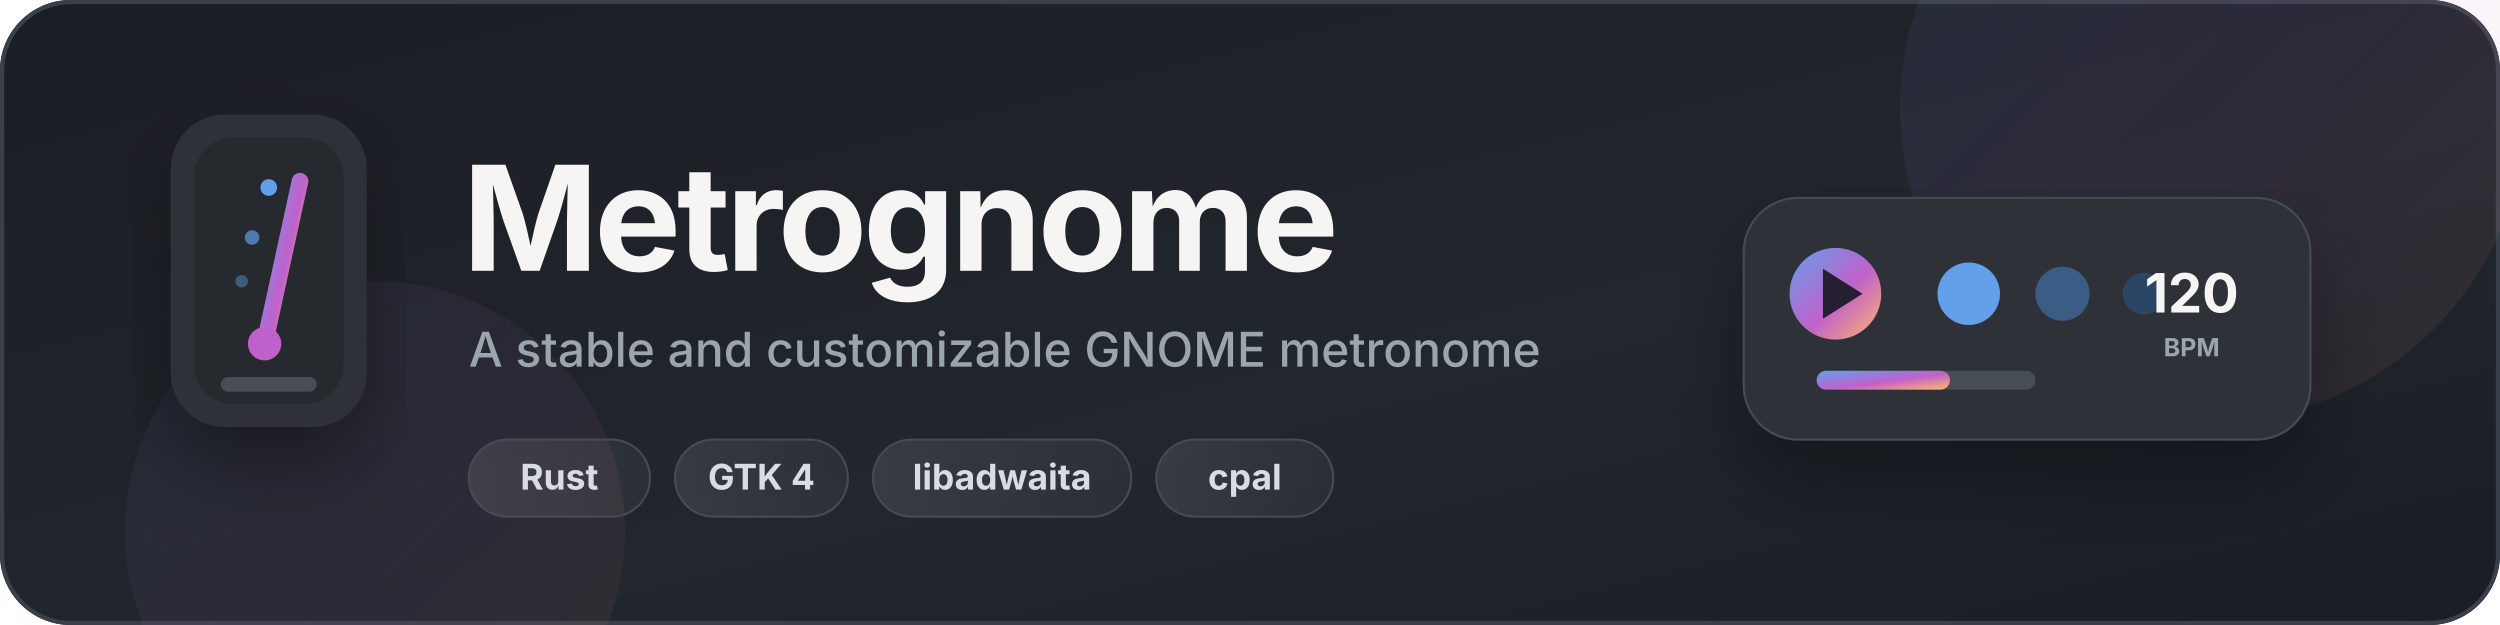
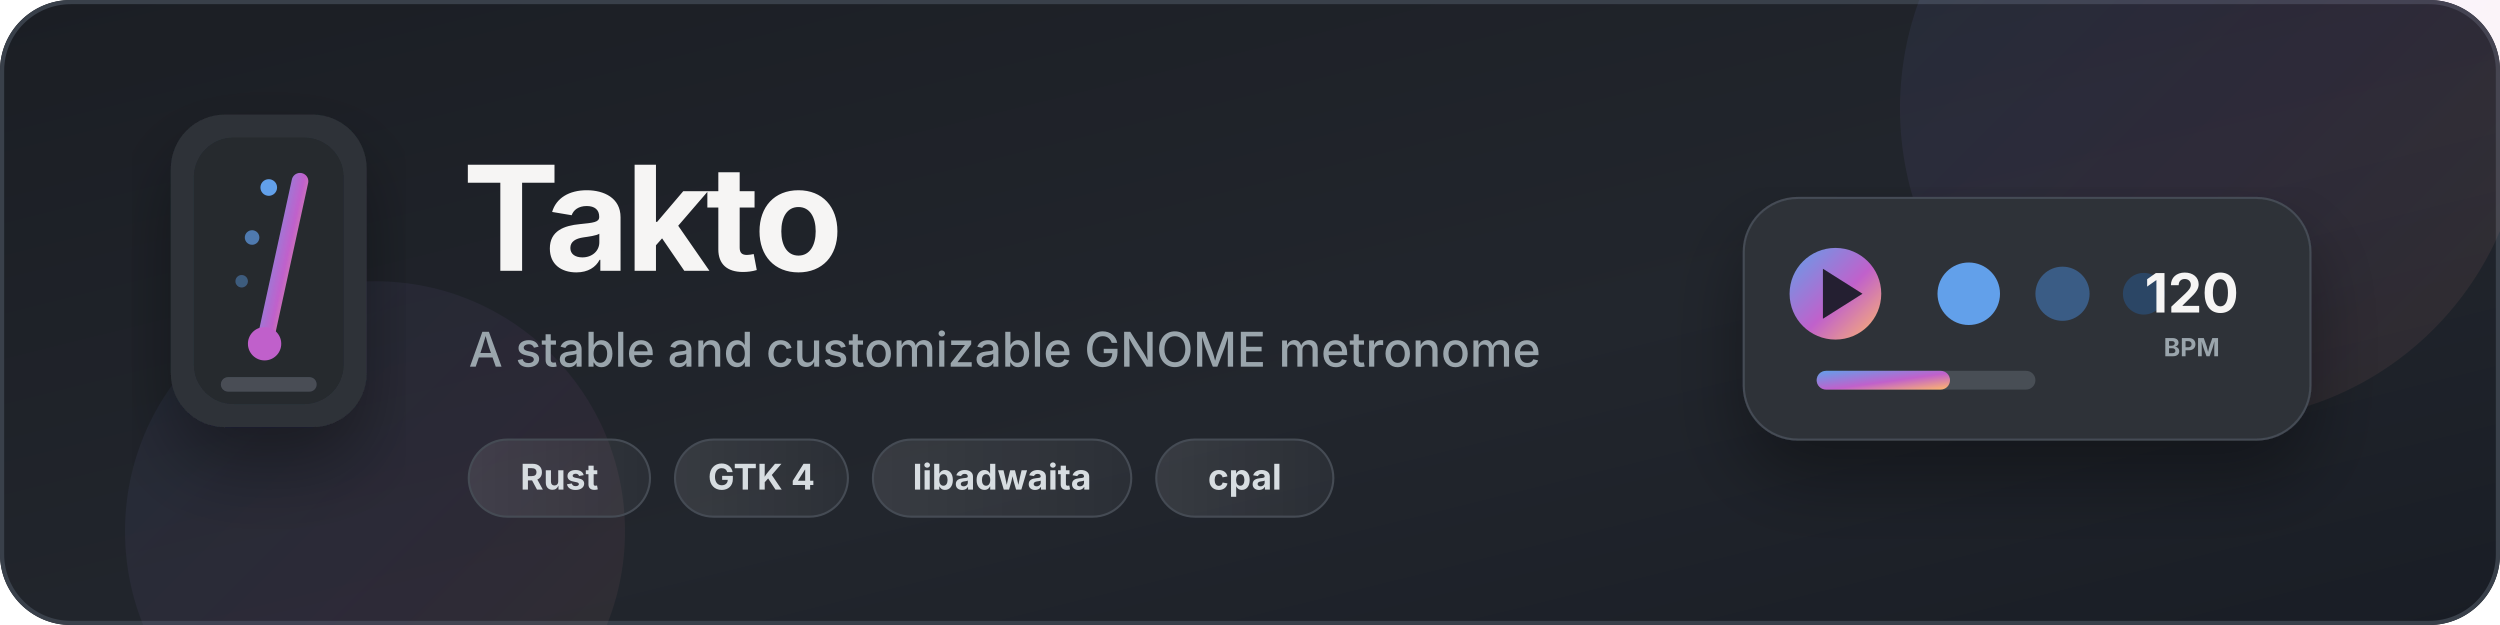
<svg xmlns="http://www.w3.org/2000/svg" viewBox="0 0 1200 300" role="img" aria-labelledby="title description">
  <defs>
    <linearGradient id="surface" x1="0" y1="0" x2="1" y2="1">
      <stop offset="0" stop-color="#1b1e24" />
      <stop offset=".58" stop-color="#22262d" />
      <stop offset="1" stop-color="#191d25" />
    </linearGradient>
    <linearGradient id="accent" x1="0" y1="0" x2="1" y2="1">
      <stop offset="0" stop-color="#62a0ea" />
      <stop offset=".55" stop-color="#c061cb" />
      <stop offset="1" stop-color="#ffb86b" />
    </linearGradient>
    <linearGradient id="chip" x1="0" y1="0" x2="1" y2="0">
      <stop offset="0" stop-color="#ffffff" stop-opacity=".10" />
      <stop offset="1" stop-color="#ffffff" stop-opacity=".045" />
    </linearGradient>
    <filter id="soft-shadow" x="-20%" y="-20%" width="140%" height="180%">
      <feDropShadow dx="0" dy="18" stdDeviation="18" flood-color="#000000" flood-opacity=".35" />
    </filter>
  </defs>
  <rect width="1200" height="300" rx="34" fill="url(#surface)" />
  <rect x="1" y="1" width="1198" height="298" rx="33" fill="none" stroke="#39404a" stroke-width="2" />
  <circle cx="1062" cy="52" r="150" fill="url(#accent)" opacity=".08" />
  <circle cx="180" cy="255" r="120" fill="url(#accent)" opacity=".07" />
  <g transform="translate(82 55)" filter="url(#soft-shadow)">
    <rect width="94" height="150" rx="26" fill="#2e3339" />
    <rect x="11" y="11" width="72" height="128" rx="19" fill="#25292e" />
    <path d="M62 32 45 110" stroke="url(#accent)" stroke-width="8" stroke-linecap="round" />
    <circle cx="45" cy="110" r="8" fill="#c061cb" />
    <rect x="24" y="126" width="46" height="7" rx="3.5" fill="#484e55" />
    <circle cx="47" cy="35" r="4" fill="#62a0ea" />
    <circle cx="39" cy="59" r="3.5" fill="#62a0ea" opacity=".68" />
    <circle cx="34" cy="80" r="3" fill="#62a0ea" opacity=".42" />
  </g>
  <g fill="#f6f5f4">
-     <text x="222" y="130" font-family="Inter, system-ui, sans-serif" font-size="70" font-weight="750" letter-spacing="-2">Metrognome</text>
+     <text x="222" y="130" font-family="Inter, system-ui, sans-serif" font-size="70" font-weight="750" letter-spacing="-2">Takto</text>
    <text x="225" y="176" font-family="Inter, system-ui, sans-serif" font-size="23" font-weight="450" fill="#9aa5ac">A stable and customizable GNOME metronome</text>
  </g>
  <g font-family="Inter, system-ui, sans-serif" font-size="17" font-weight="650">
    <g transform="translate(225 211)">
      <rect width="87" height="37" rx="18.5" fill="url(#chip)" stroke="#454b54" />
      <text x="43.5" y="24" text-anchor="middle" fill="#d7dde1">Rust</text>
    </g>
    <g transform="translate(324 211)">
      <rect width="83" height="37" rx="18.5" fill="url(#chip)" stroke="#454b54" />
      <text x="41.5" y="24" text-anchor="middle" fill="#d7dde1">GTK 4</text>
    </g>
    <g transform="translate(419 211)">
      <rect width="124" height="37" rx="18.5" fill="url(#chip)" stroke="#454b54" />
      <text x="62" y="24" text-anchor="middle" fill="#d7dde1">libadwaita</text>
    </g>
    <g transform="translate(555 211)">
      <rect width="85" height="37" rx="18.5" fill="url(#chip)" stroke="#454b54" />
      <text x="42.5" y="24" text-anchor="middle" fill="#d7dde1">cpal</text>
    </g>
  </g>
  <g transform="translate(837 95)">
    <rect width="272" height="116" rx="26" fill="#2e3339" stroke="#454b54" filter="url(#soft-shadow)" />
    <circle cx="44" cy="46" r="22" fill="url(#accent)" />
    <path d="M38 34 L57 46 L38 58 Z" fill="#241f31" />
    <circle cx="108" cy="46" r="15" fill="#62a0ea" />
    <circle cx="153" cy="46" r="13" fill="#3a5c85" />
    <circle cx="192" cy="46" r="10" fill="#2b4665" />
    <rect x="35" y="83" width="105" height="9" rx="4.5" fill="#484e55" />
    <rect x="35" y="83" width="64" height="9" rx="4.5" fill="url(#accent)" />
    <text x="215" y="55" font-family="Inter, system-ui, sans-serif" font-size="26" font-weight="700" fill="#f6f5f4" text-anchor="middle">120</text>
    <text x="215" y="76" font-family="Inter, system-ui, sans-serif" font-size="12" font-weight="650" fill="#9aa5ac" text-anchor="middle">BPM</text>
  </g>
</svg>
